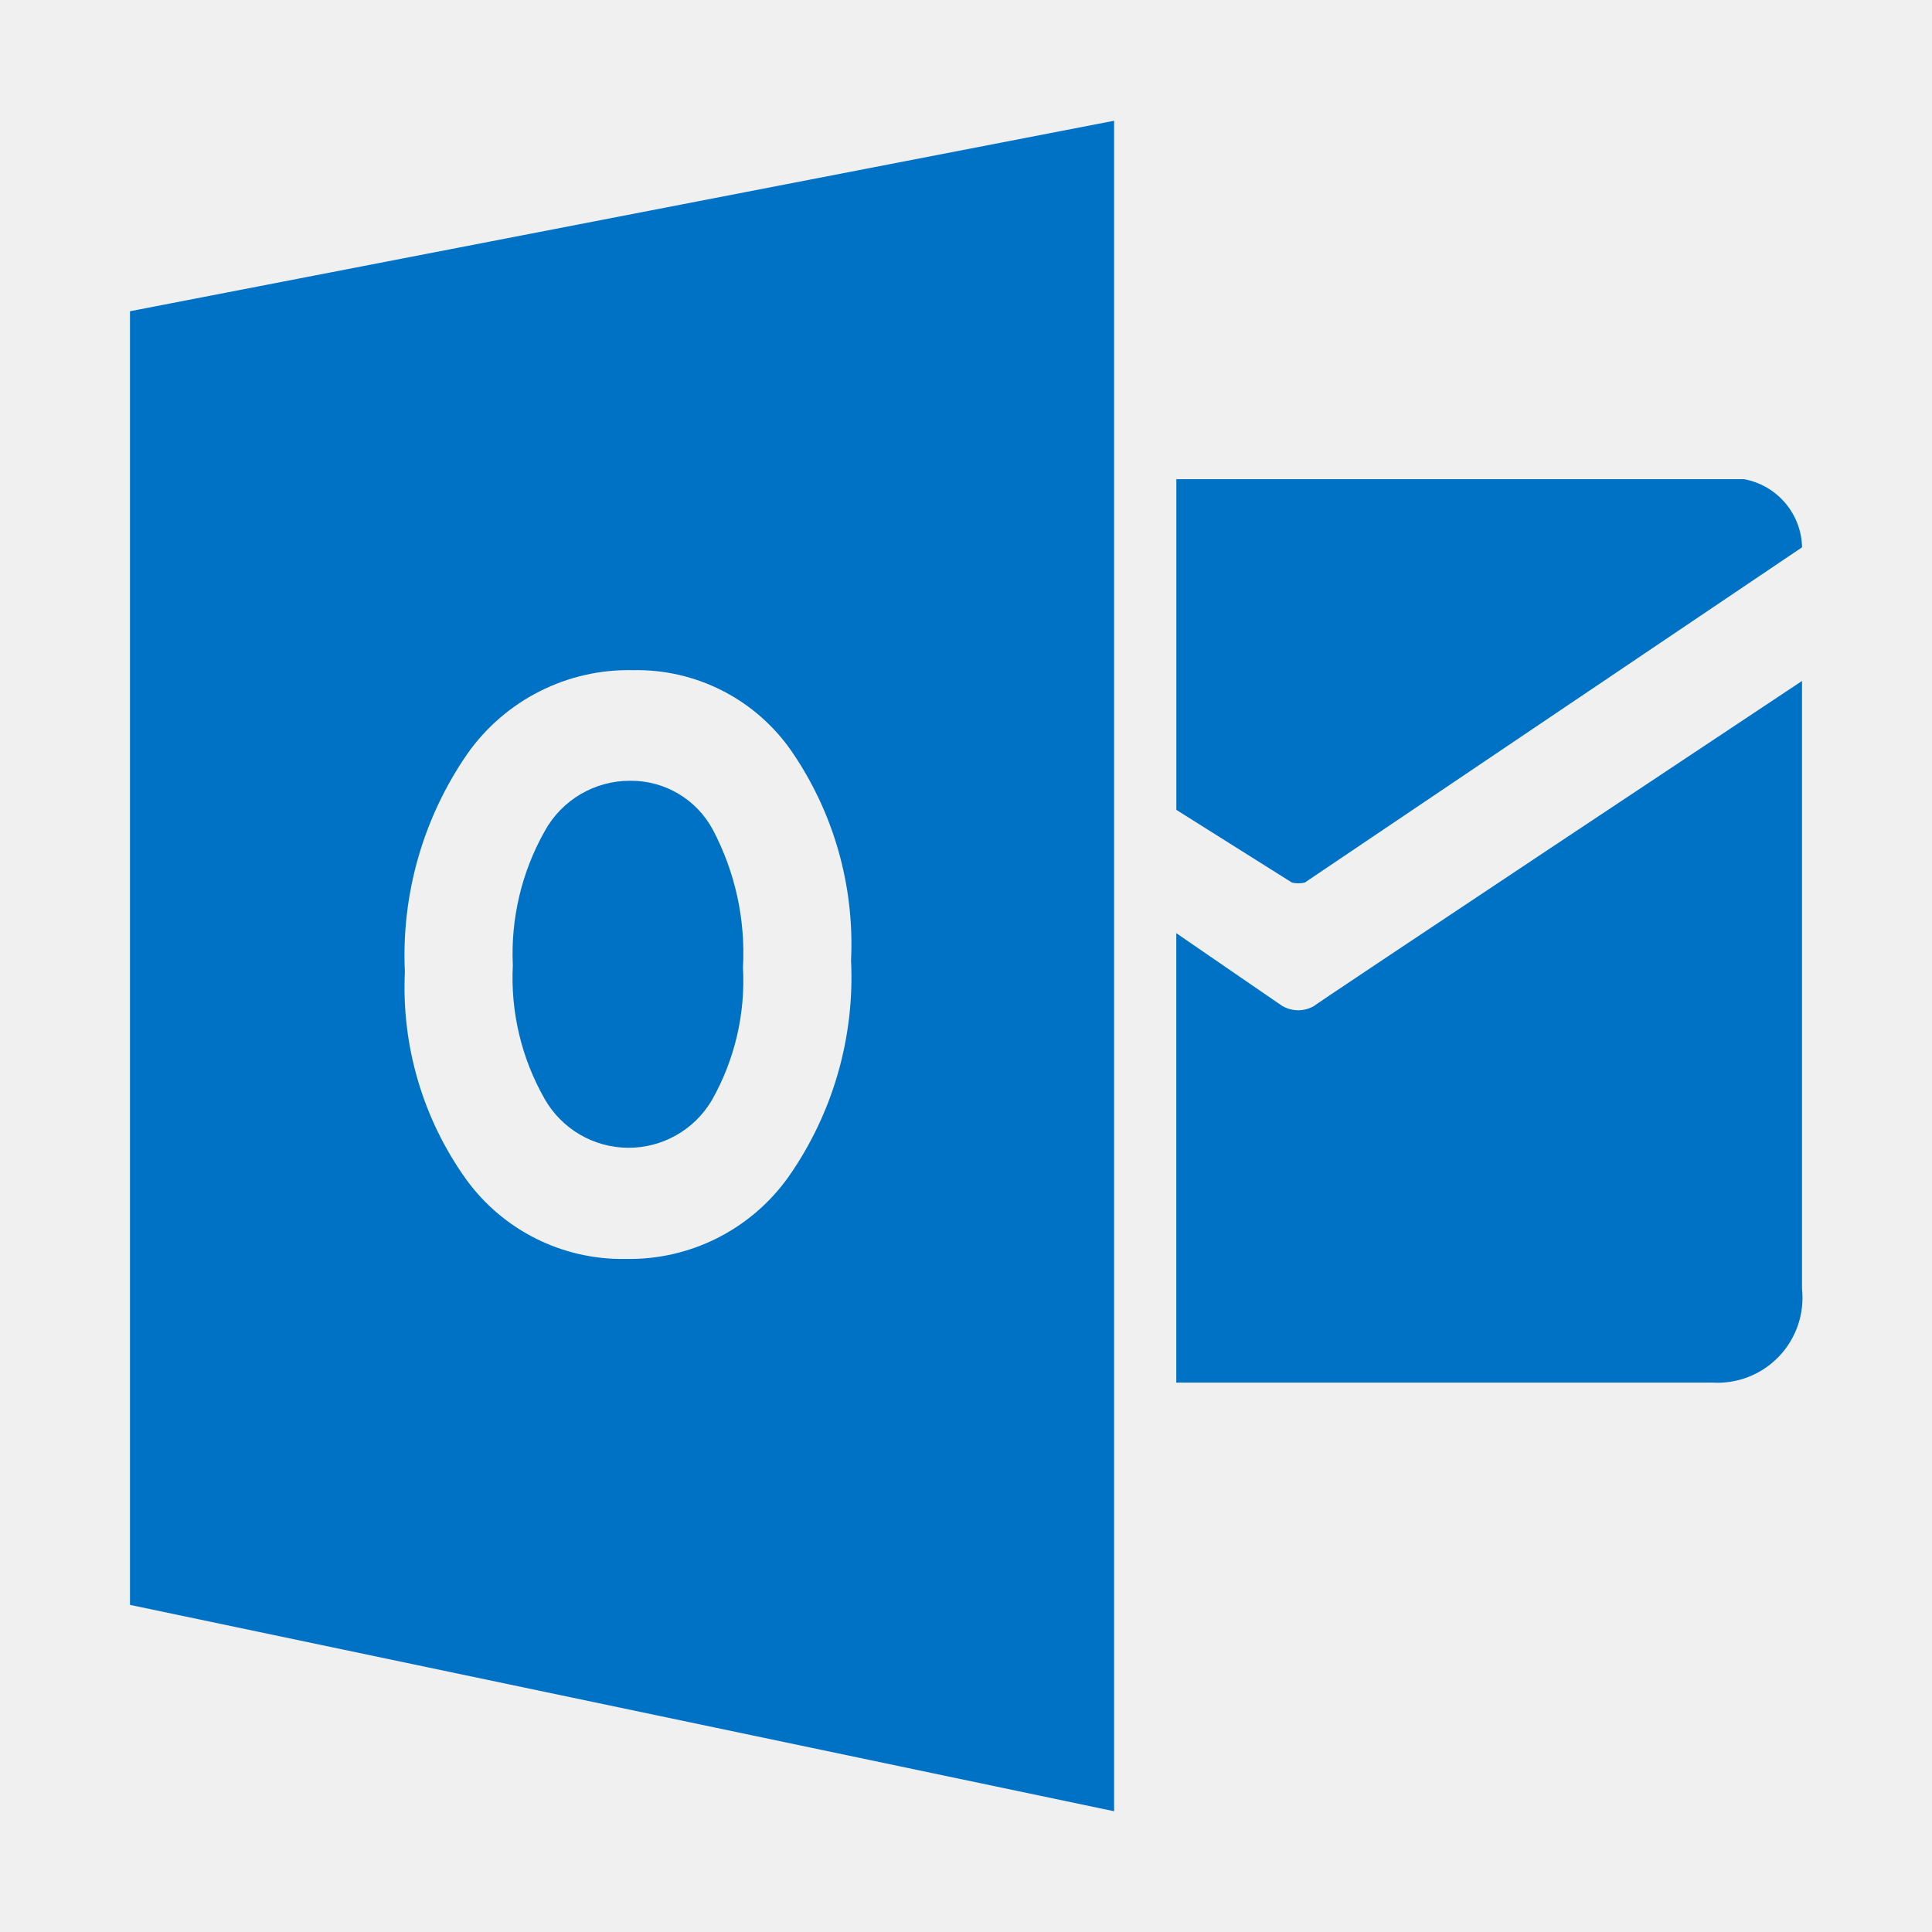
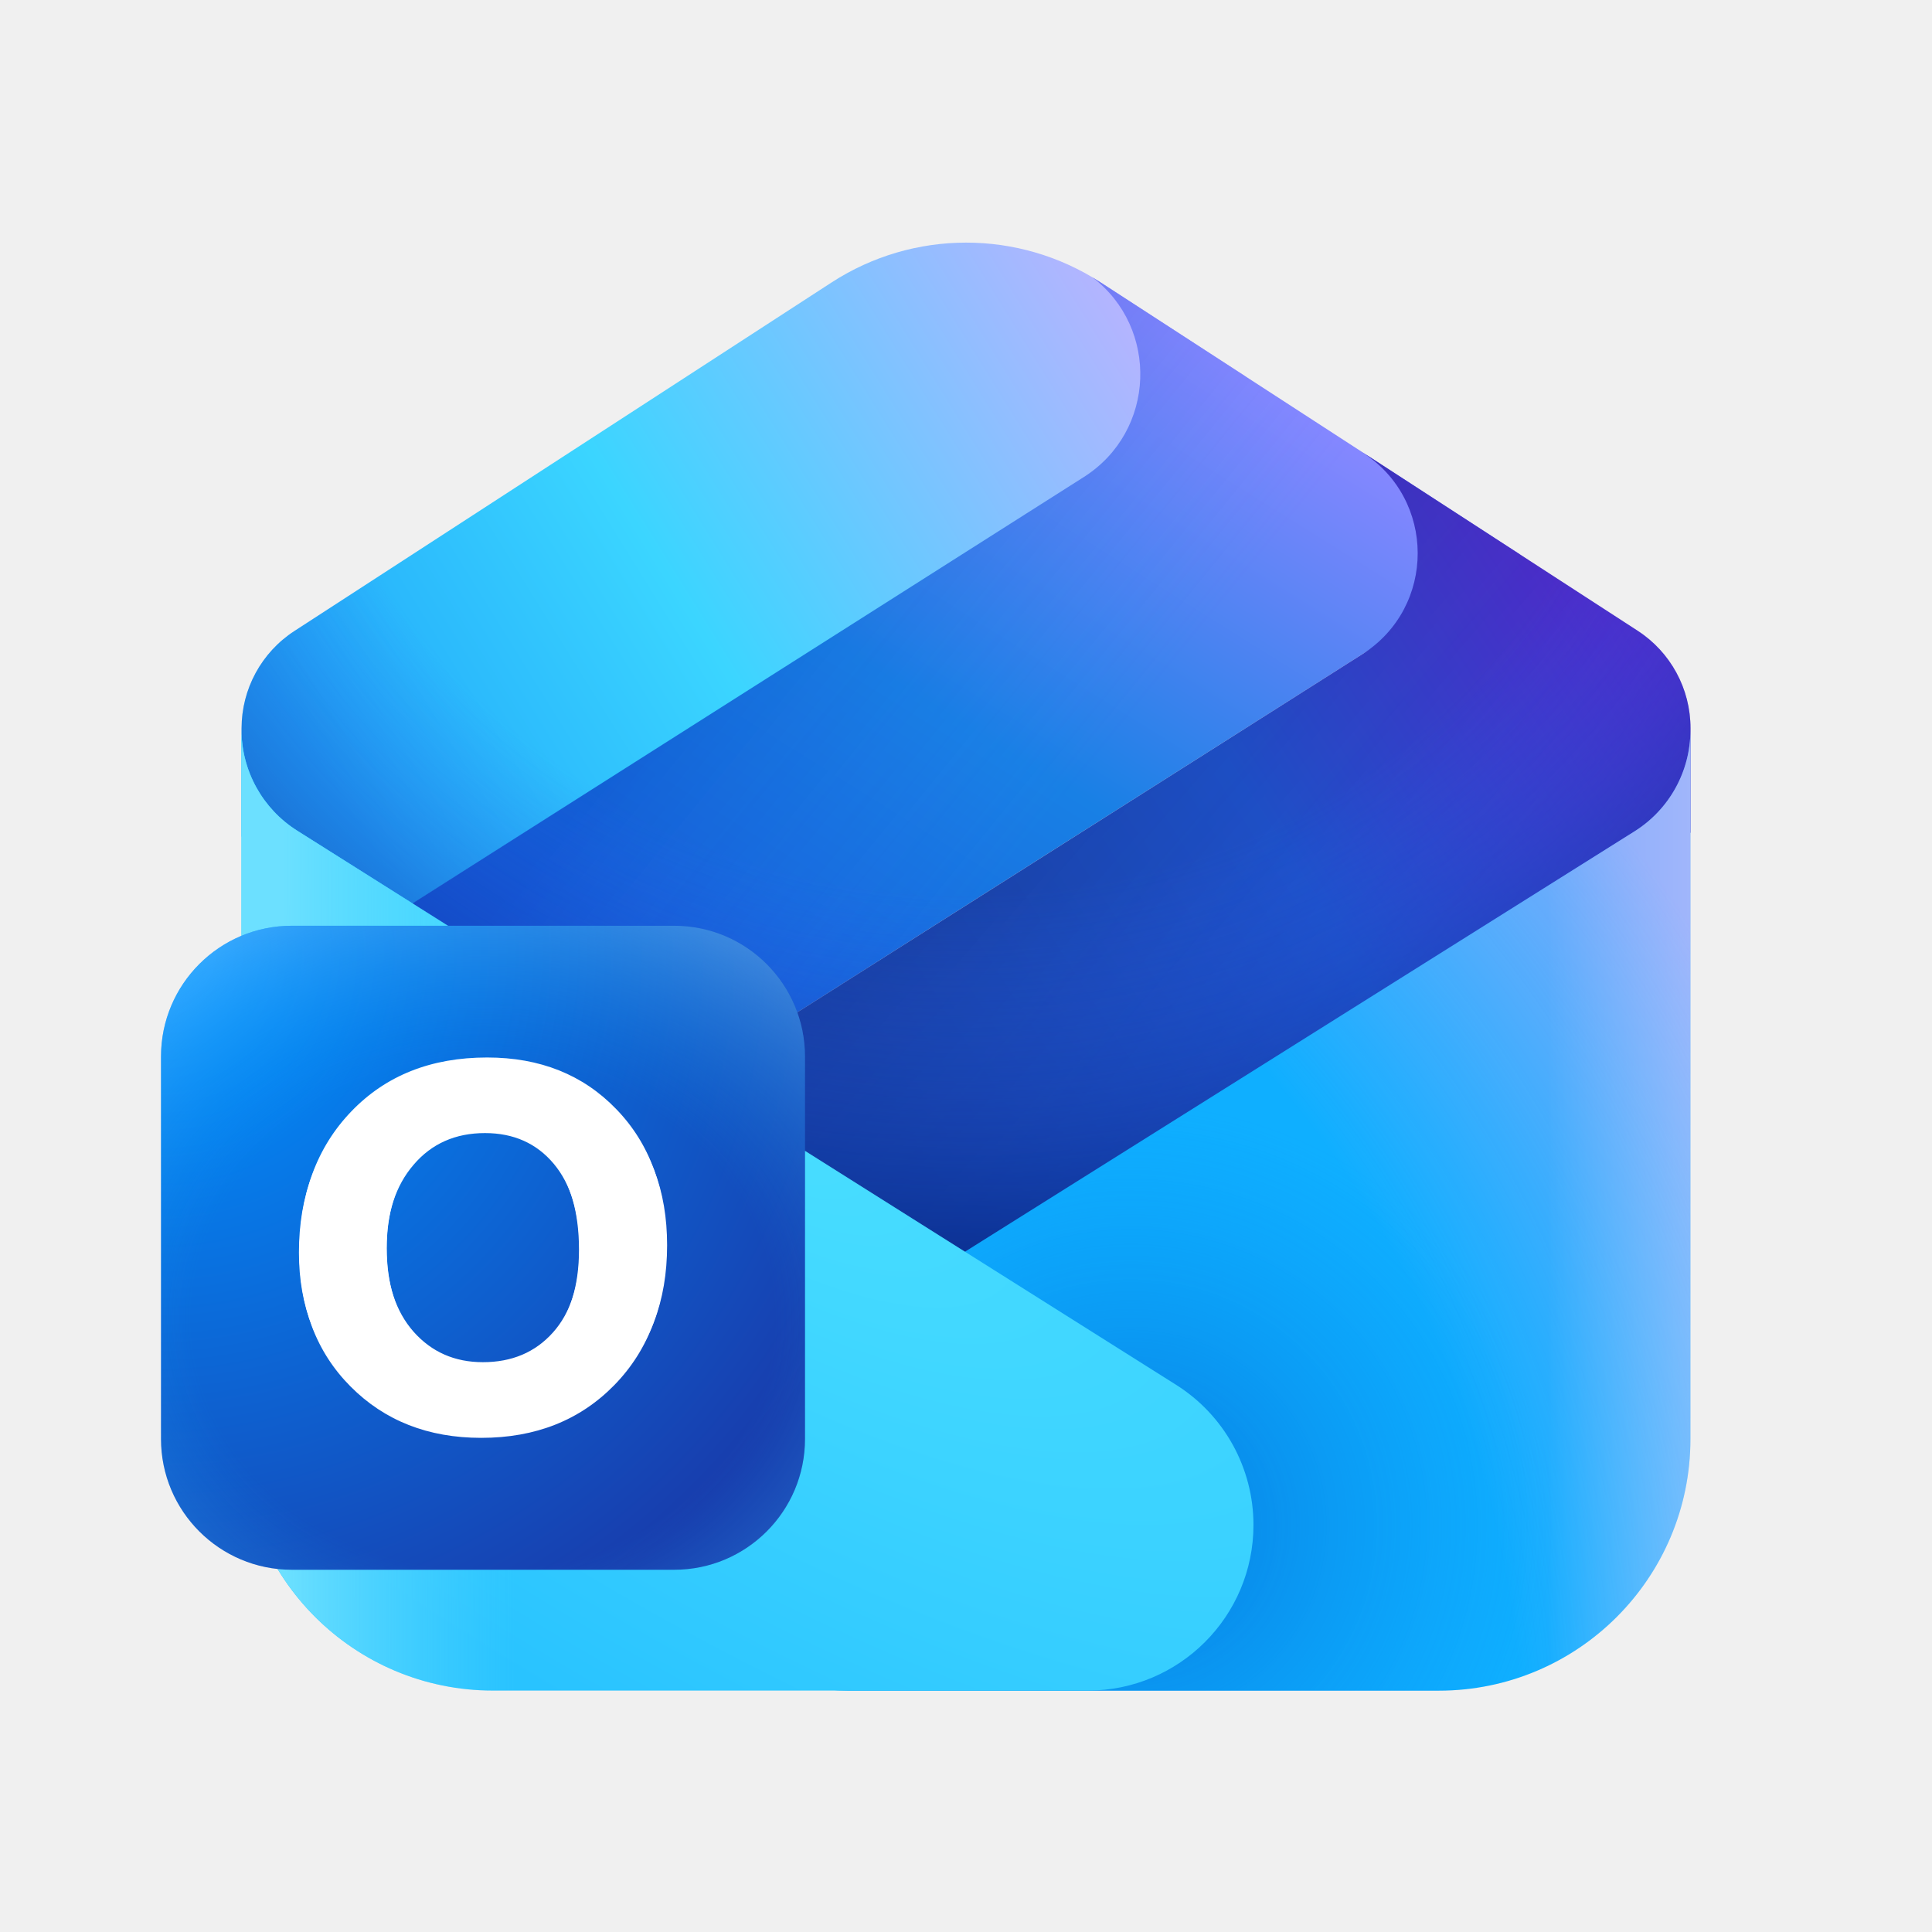
- <svg xmlns="http://www.w3.org/2000/svg" viewBox="0 0 32 32">
-   <path d="M19.484,7.937v5.477L21.4,14.619a.489.489,0,0,0,.21,0l8.238-5.554a1.174,1.174,0,0,0-.959-1.128Z" style="fill:#0072c6" />
-   <path d="M19.484,15.457l1.747,1.2a.522.522,0,0,0,.543,0c-.3.181,8.073-5.378,8.073-5.378V21.345a1.408,1.408,0,0,1-1.49,1.555H19.483V15.457Z" style="fill:#0072c6" />
-   <path d="M10.44,12.932a1.609,1.609,0,0,0-1.42.838,4.131,4.131,0,0,0-.526,2.218A4.05,4.05,0,0,0,9.02,18.2a1.6,1.6,0,0,0,2.771.022,4.014,4.014,0,0,0,.515-2.2,4.369,4.369,0,0,0-.5-2.281A1.536,1.536,0,0,0,10.44,12.932Z" style="fill:#0072c6" />
-   <path d="M2.153,5.155V26.582L18.453,30V2ZM13.061,19.491a3.231,3.231,0,0,1-2.7,1.361,3.19,3.19,0,0,1-2.64-1.318A5.459,5.459,0,0,1,6.706,16.1a5.868,5.868,0,0,1,1.036-3.616A3.267,3.267,0,0,1,10.486,11.1a3.116,3.116,0,0,1,2.61,1.321,5.639,5.639,0,0,1,1,3.484A5.763,5.763,0,0,1,13.061,19.491Z" style="fill:#0072c6" />
+ <svg xmlns="http://www.w3.org/2000/svg" width="48" height="48" viewBox="0 0 48 48" fill="none">
+   <path d="M30.932 9.343L7.976 23.894L6.002 20.78V18.096C6.002 17.119 6.496 16.208 7.316 15.676L20.661 7.017C22.694 5.698 25.312 5.698 27.346 7.017L30.932 9.343Z" fill="url(#paint0_linear_76780_14576)" />
+   <path d="M27.14 6.889C27.209 6.93 27.278 6.973 27.346 7.017L37.76 13.772L11.938 30.14L7.975 23.889L26.926 11.853C28.721 10.713 28.8 8.149 27.14 6.889Z" fill="url(#paint1_linear_76780_14576)" />
+   <path d="M27.14 6.889C27.209 6.93 27.278 6.973 27.346 7.017L37.76 13.772L11.938 30.14L7.975 23.889L26.926 11.853C28.721 10.713 28.8 8.149 27.14 6.889Z" fill="url(#paint2_linear_76780_14576)" fill-opacity="0.2" />
+   <path d="M22.24 33.266L11.938 30.141L33.842 16.256C35.687 15.086 35.682 12.393 33.833 11.23L33.734 11.168L34.019 11.345L40.685 15.669C41.505 16.201 42 17.112 42 18.09V20.687L22.24 33.266Z" fill="url(#paint3_linear_76780_14576)" />
+   <path d="M22.24 33.266L11.938 30.141L33.842 16.256C35.687 15.086 35.682 12.393 33.833 11.23L33.734 11.168L34.019 11.345L40.685 15.669C41.505 16.201 42 17.112 42 18.09V20.687L22.24 33.266Z" fill="url(#paint4_linear_76780_14576)" fill-opacity="0.2" />
+   <path d="M27.346 7.017C25.312 5.698 22.694 5.698 20.66 7.017L7.316 15.676C6.496 16.208 6.002 17.119 6.002 18.096V18.227C6.034 19.208 6.55 20.112 7.384 20.638L23.976 31.099L40.611 20.654C41.475 20.111 41.999 19.163 41.999 18.143V20.687L41.999 18.09C41.999 17.112 41.505 16.201 40.685 15.67L27.346 7.017Z" fill="url(#paint5_radial_76780_14576)" />
+   <path d="M21.051 42.004H35.748C39.2 42.004 41.998 39.205 41.998 35.754L41.998 18.143C41.998 19.163 41.474 20.111 40.61 20.654L18.75 34.38C17.57 35.12 16.855 36.415 16.855 37.807C16.855 40.125 18.734 42.004 21.051 42.004Z" fill="url(#paint6_linear_76780_14576)" />
+   <path d="M21.051 42.004H35.748C39.2 42.004 41.998 39.205 41.998 35.754L41.998 18.143C41.998 19.163 41.474 20.111 40.61 20.654L18.75 34.38C17.57 35.12 16.855 36.415 16.855 37.807C16.855 40.125 18.734 42.004 21.051 42.004Z" fill="url(#paint7_radial_76780_14576)" fill-opacity="0.4" />
+   <path d="M21.051 42.004H35.748C39.2 42.004 41.998 39.205 41.998 35.754L41.998 18.143C41.998 19.163 41.474 20.111 40.61 20.654L18.75 34.38C17.57 35.12 16.855 36.415 16.855 37.807C16.855 40.125 18.734 42.004 21.051 42.004Z" fill="url(#paint8_radial_76780_14576)" fill-opacity="0.5" />
+   <path d="M27.027 42.002H12.249C8.797 42.002 5.999 39.204 5.999 35.752V18.13C5.999 19.148 6.522 20.095 7.383 20.638L29.221 34.406C30.417 35.16 31.142 36.474 31.142 37.887C31.142 40.16 29.299 42.002 27.027 42.002Z" fill="url(#paint9_radial_76780_14576)" />
+   <path d="M27.027 42.002H12.249C8.797 42.002 5.999 39.204 5.999 35.752V18.13C5.999 19.148 6.522 20.095 7.383 20.638L29.221 34.406C30.417 35.16 31.142 36.474 31.142 37.887C31.142 40.16 29.299 42.002 27.027 42.002Z" fill="url(#paint10_linear_76780_14576)" />
+   <rect x="4" y="23" width="16" height="16" rx="3.25" fill="url(#paint11_radial_76780_14576)" />
+   <rect x="4" y="23" width="16" height="16" rx="3.25" fill="url(#paint12_radial_76780_14576)" fill-opacity="0.5" />
+   <path d="M11.959 35.6C10.636 35.6 9.55 35.186 8.701 34.358C7.851 33.531 7.427 32.45 7.427 31.118C7.427 29.711 7.858 28.573 8.72 27.703C9.582 26.834 10.711 26.4 12.106 26.4C13.425 26.4 14.498 26.816 15.326 27.648C16.158 28.48 16.574 29.576 16.574 30.938C16.574 32.337 16.143 33.464 15.281 34.321C14.424 35.174 13.316 35.6 11.959 35.6ZM11.997 33.843C12.719 33.843 13.299 33.597 13.739 33.104C14.178 32.612 14.398 31.927 14.398 31.05C14.398 30.135 14.184 29.423 13.758 28.914C13.331 28.405 12.761 28.151 12.049 28.151C11.315 28.151 10.723 28.413 10.275 28.939C9.827 29.46 9.603 30.151 9.603 31.012C9.603 31.886 9.827 32.577 10.275 33.086C10.723 33.591 11.297 33.843 11.997 33.843Z" fill="white" />
+   <path d="M11.955 35.723C10.637 35.723 9.556 35.298 8.71 34.448C7.864 33.598 7.44 32.488 7.44 31.119C7.44 29.674 7.87 28.505 8.729 27.612C9.587 26.719 10.712 26.273 12.102 26.273C13.416 26.273 14.485 26.7 15.31 27.555C16.139 28.409 16.553 29.536 16.553 30.934C16.553 32.371 16.124 33.53 15.265 34.41C14.411 35.285 13.307 35.723 11.955 35.723ZM11.994 33.919C12.712 33.919 13.29 33.666 13.728 33.16C14.166 32.654 14.385 31.95 14.385 31.049C14.385 30.11 14.172 29.378 13.747 28.855C13.322 28.332 12.755 28.071 12.045 28.071C11.313 28.071 10.725 28.341 10.278 28.881C9.832 29.416 9.609 30.127 9.609 31.011C9.609 31.908 9.832 32.618 10.278 33.141C10.725 33.659 11.296 33.919 11.994 33.919Z" fill="white" />
+   <defs>
+     <linearGradient id="paint0_linear_76780_14576" x1="9.989" y1="22.365" x2="30.932" y2="9.375" gradientUnits="userSpaceOnUse">
+       <stop stop-color="#20A7FA" />
+       <stop offset="0.4" stop-color="#3BD5FF" />
+       <stop offset="1" stop-color="#C4B0FF" />
+     </linearGradient>
+     <linearGradient id="paint1_linear_76780_14576" x1="17.197" y1="26.794" x2="28.856" y2="8.126" gradientUnits="userSpaceOnUse">
+       <stop stop-color="#165AD9" />
+       <stop offset="0.501" stop-color="#1880E5" />
+       <stop offset="1" stop-color="#8587FF" />
+     </linearGradient>
+     <linearGradient id="paint2_linear_76780_14576" x1="25.701" y1="27.048" x2="12.756" y2="16.501" gradientUnits="userSpaceOnUse">
+       <stop offset="0.237" stop-color="#448AFF" stop-opacity="0" />
+       <stop offset="0.792" stop-color="#0032B1" />
+     </linearGradient>
+     <linearGradient id="paint3_linear_76780_14576" x1="24.053" y1="31.11" x2="44.51" y2="18.018" gradientUnits="userSpaceOnUse">
+       <stop stop-color="#1A43A6" />
+       <stop offset="0.492" stop-color="#2052CB" />
+       <stop offset="1" stop-color="#5F20CB" />
+     </linearGradient>
+     <linearGradient id="paint4_linear_76780_14576" x1="29.828" y1="30.327" x2="17.398" y2="19.571" gradientUnits="userSpaceOnUse">
+       <stop stop-color="#0045B9" stop-opacity="0" />
+       <stop offset="0.67" stop-color="#0D1F69" />
+     </linearGradient>
+     <radialGradient id="paint5_radial_76780_14576" cx="0" cy="0" r="1" gradientUnits="userSpaceOnUse" gradientTransform="translate(24.0018 6.81788) rotate(-90) scale(27.0027 29.2262)">
+       <stop offset="0.568" stop-color="#275FF0" stop-opacity="0" />
+       <stop offset="0.992" stop-color="#002177" />
+     </radialGradient>
+     <linearGradient id="paint6_linear_76780_14576" x1="41.998" y1="29.943" x2="23.852" y2="29.943" gradientUnits="userSpaceOnUse">
+       <stop stop-color="#4DC4FF" />
+       <stop offset="0.196" stop-color="#0FAFFF" />
+     </linearGradient>
+     <radialGradient id="paint7_radial_76780_14576" cx="0" cy="0" r="1" gradientUnits="userSpaceOnUse" gradientTransform="translate(28.0928 37.9117) rotate(-45) scale(11.572)">
+       <stop offset="0.259" stop-color="#0060D1" />
+       <stop offset="0.908" stop-color="#0383F1" stop-opacity="0" />
+     </radialGradient>
+     <radialGradient id="paint8_radial_76780_14576" cx="0" cy="0" r="1" gradientUnits="userSpaceOnUse" gradientTransform="translate(10.6314 46.472) rotate(-52.6577) scale(39.2814 35.5204)">
+       <stop offset="0.732" stop-color="#F4A7F7" stop-opacity="0" />
+       <stop offset="1" stop-color="#F4A7F7" />
+     </radialGradient>
+     <radialGradient id="paint9_radial_76780_14576" cx="0" cy="0" r="1" gradientUnits="userSpaceOnUse" gradientTransform="translate(18.5708 27.5319) rotate(123.339) scale(20.7258 53.7859)">
+       <stop stop-color="#49DEFF" />
+       <stop offset="0.724" stop-color="#29C3FF" />
+     </radialGradient>
+     <linearGradient id="paint10_linear_76780_14576" x1="3.458" y1="37.872" x2="20.929" y2="37.86" gradientUnits="userSpaceOnUse">
+       <stop offset="0.206" stop-color="#6CE0FF" />
+       <stop offset="0.535" stop-color="#50D5FF" stop-opacity="0" />
+     </linearGradient>
+     <radialGradient id="paint11_radial_76780_14576" cx="0" cy="0" r="1" gradientUnits="userSpaceOnUse" gradientTransform="translate(3.94291 23.6154) rotate(46.9242) scale(21.0618)">
+       <stop offset="0.039" stop-color="#0091FF" />
+       <stop offset="0.919" stop-color="#183DAD" />
+     </radialGradient>
+     <radialGradient id="paint12_radial_76780_14576" cx="0" cy="0" r="1" gradientUnits="userSpaceOnUse" gradientTransform="translate(12 32.7439) rotate(90) scale(11.2 12.9188)">
+       <stop offset="0.558" stop-color="#0FA5F7" stop-opacity="0" />
+       <stop offset="1" stop-color="#74C6FF" />
+     </radialGradient>
+   </defs>
</svg>
